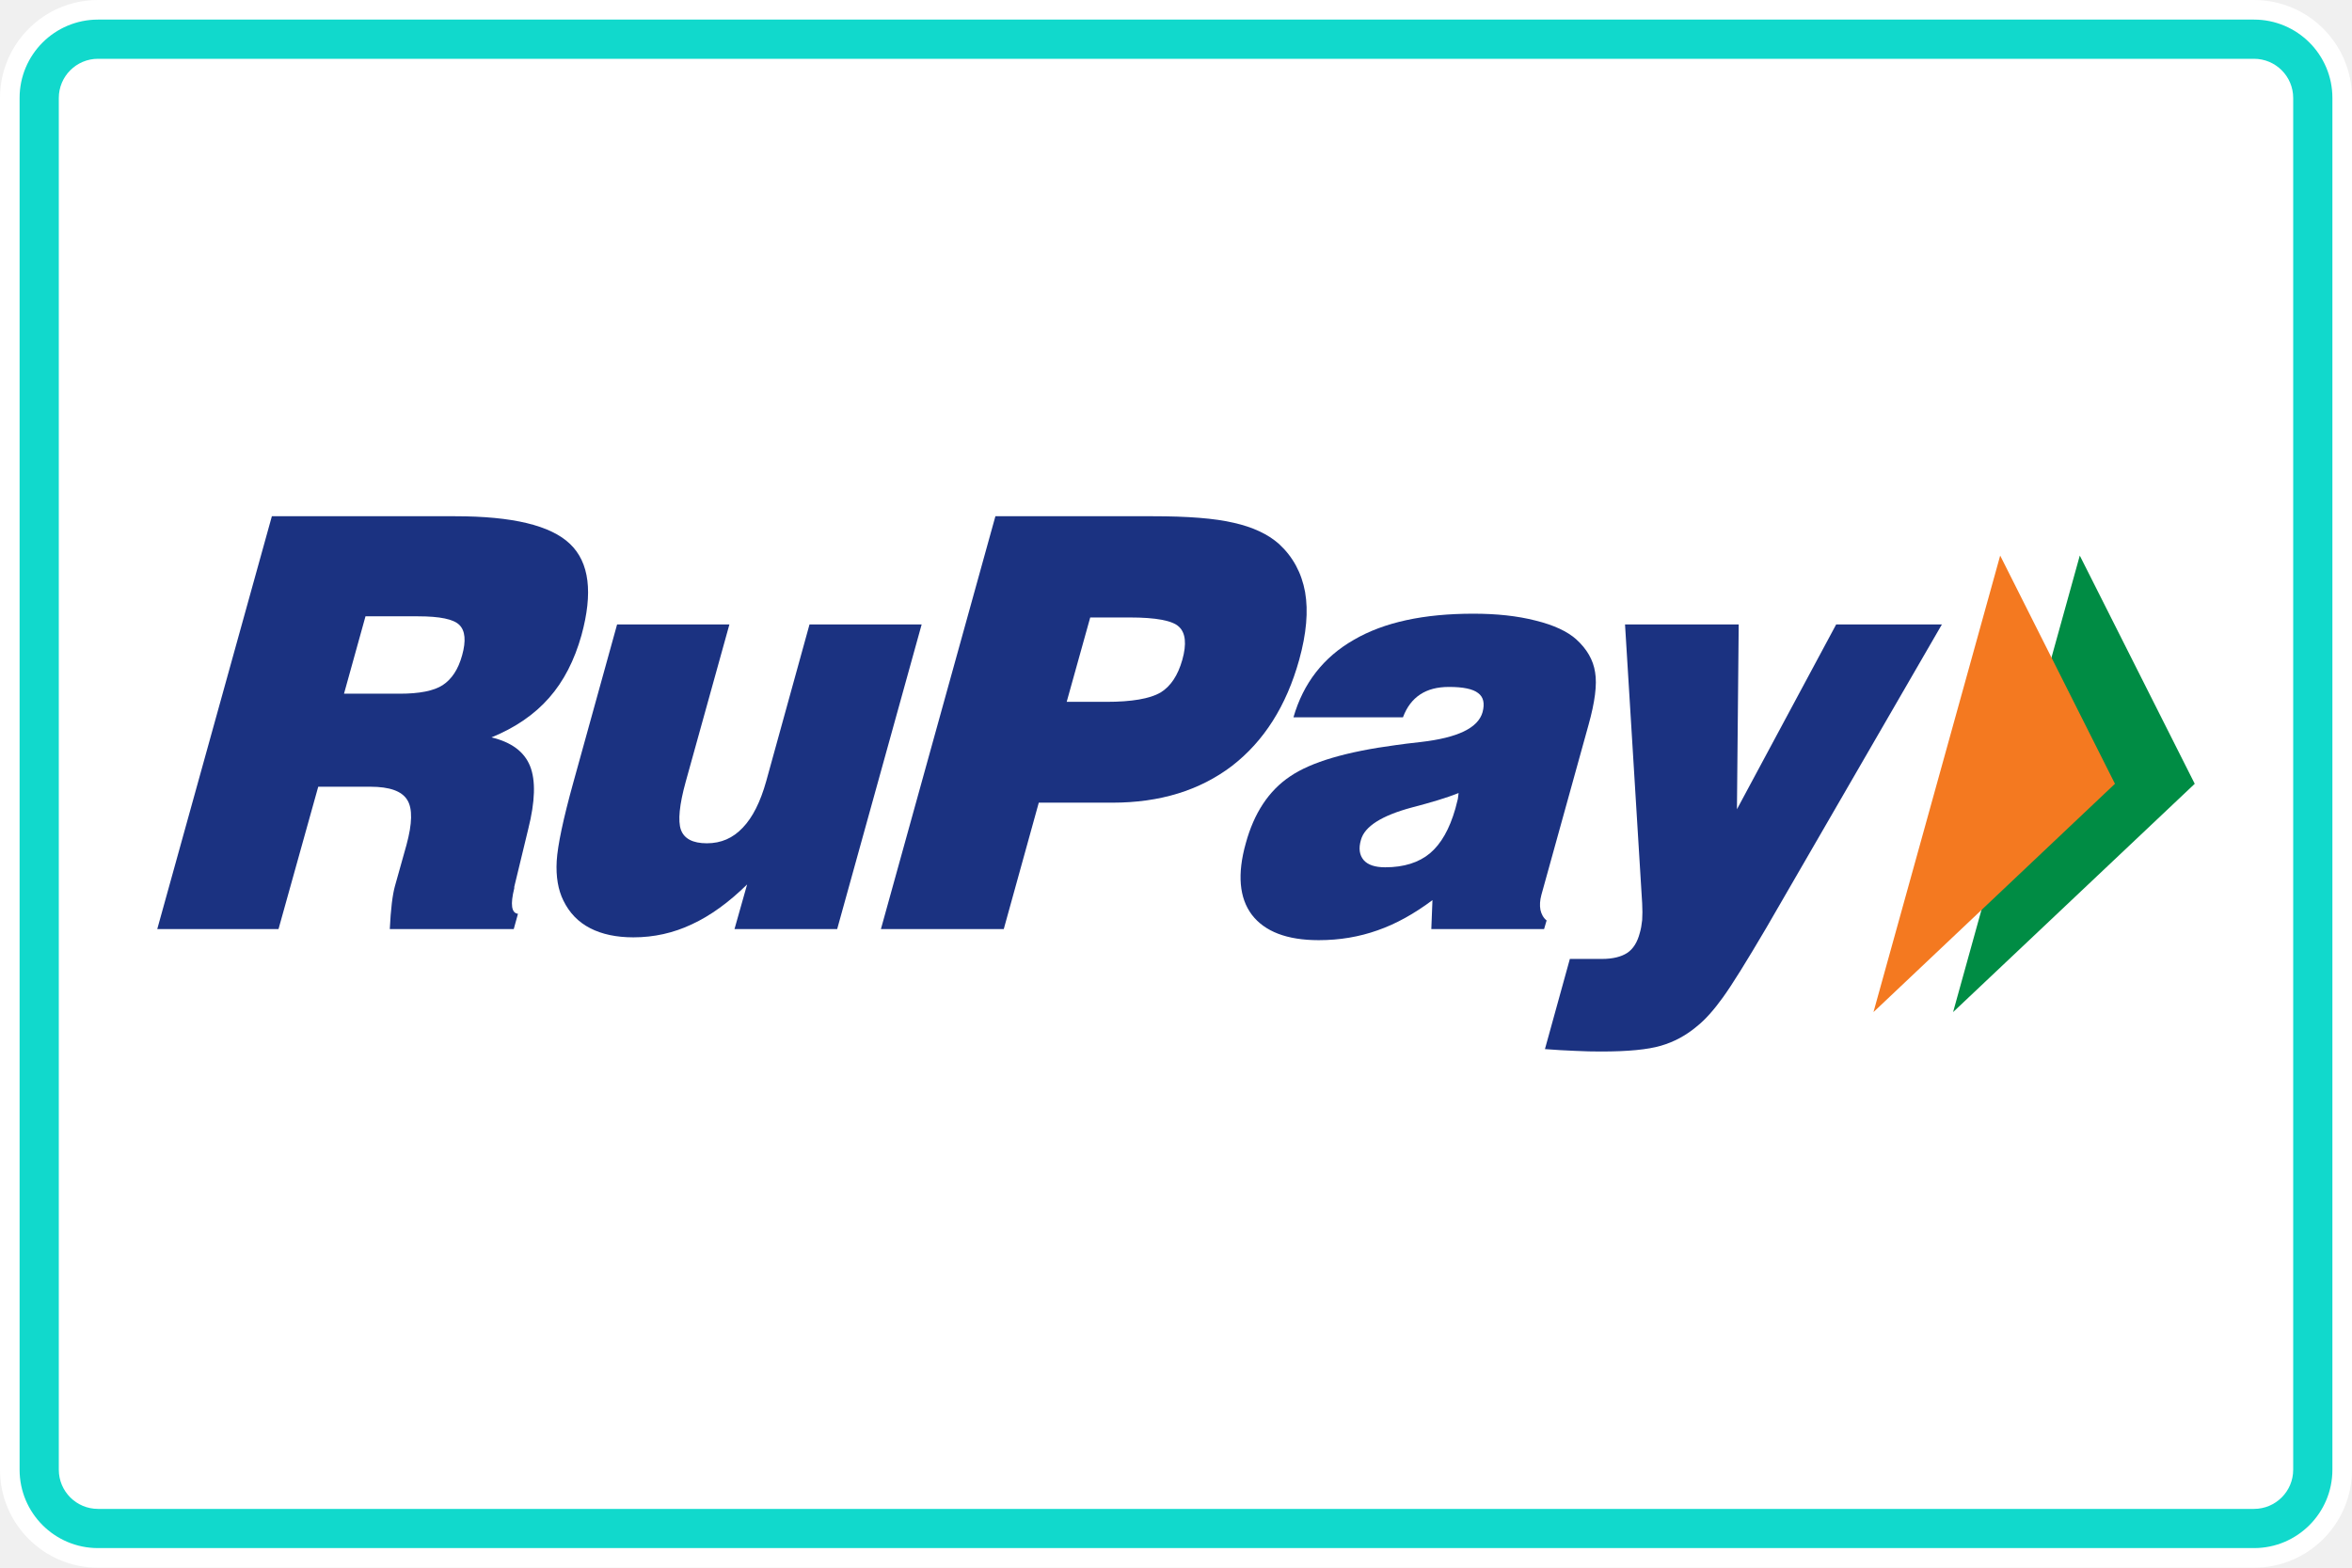
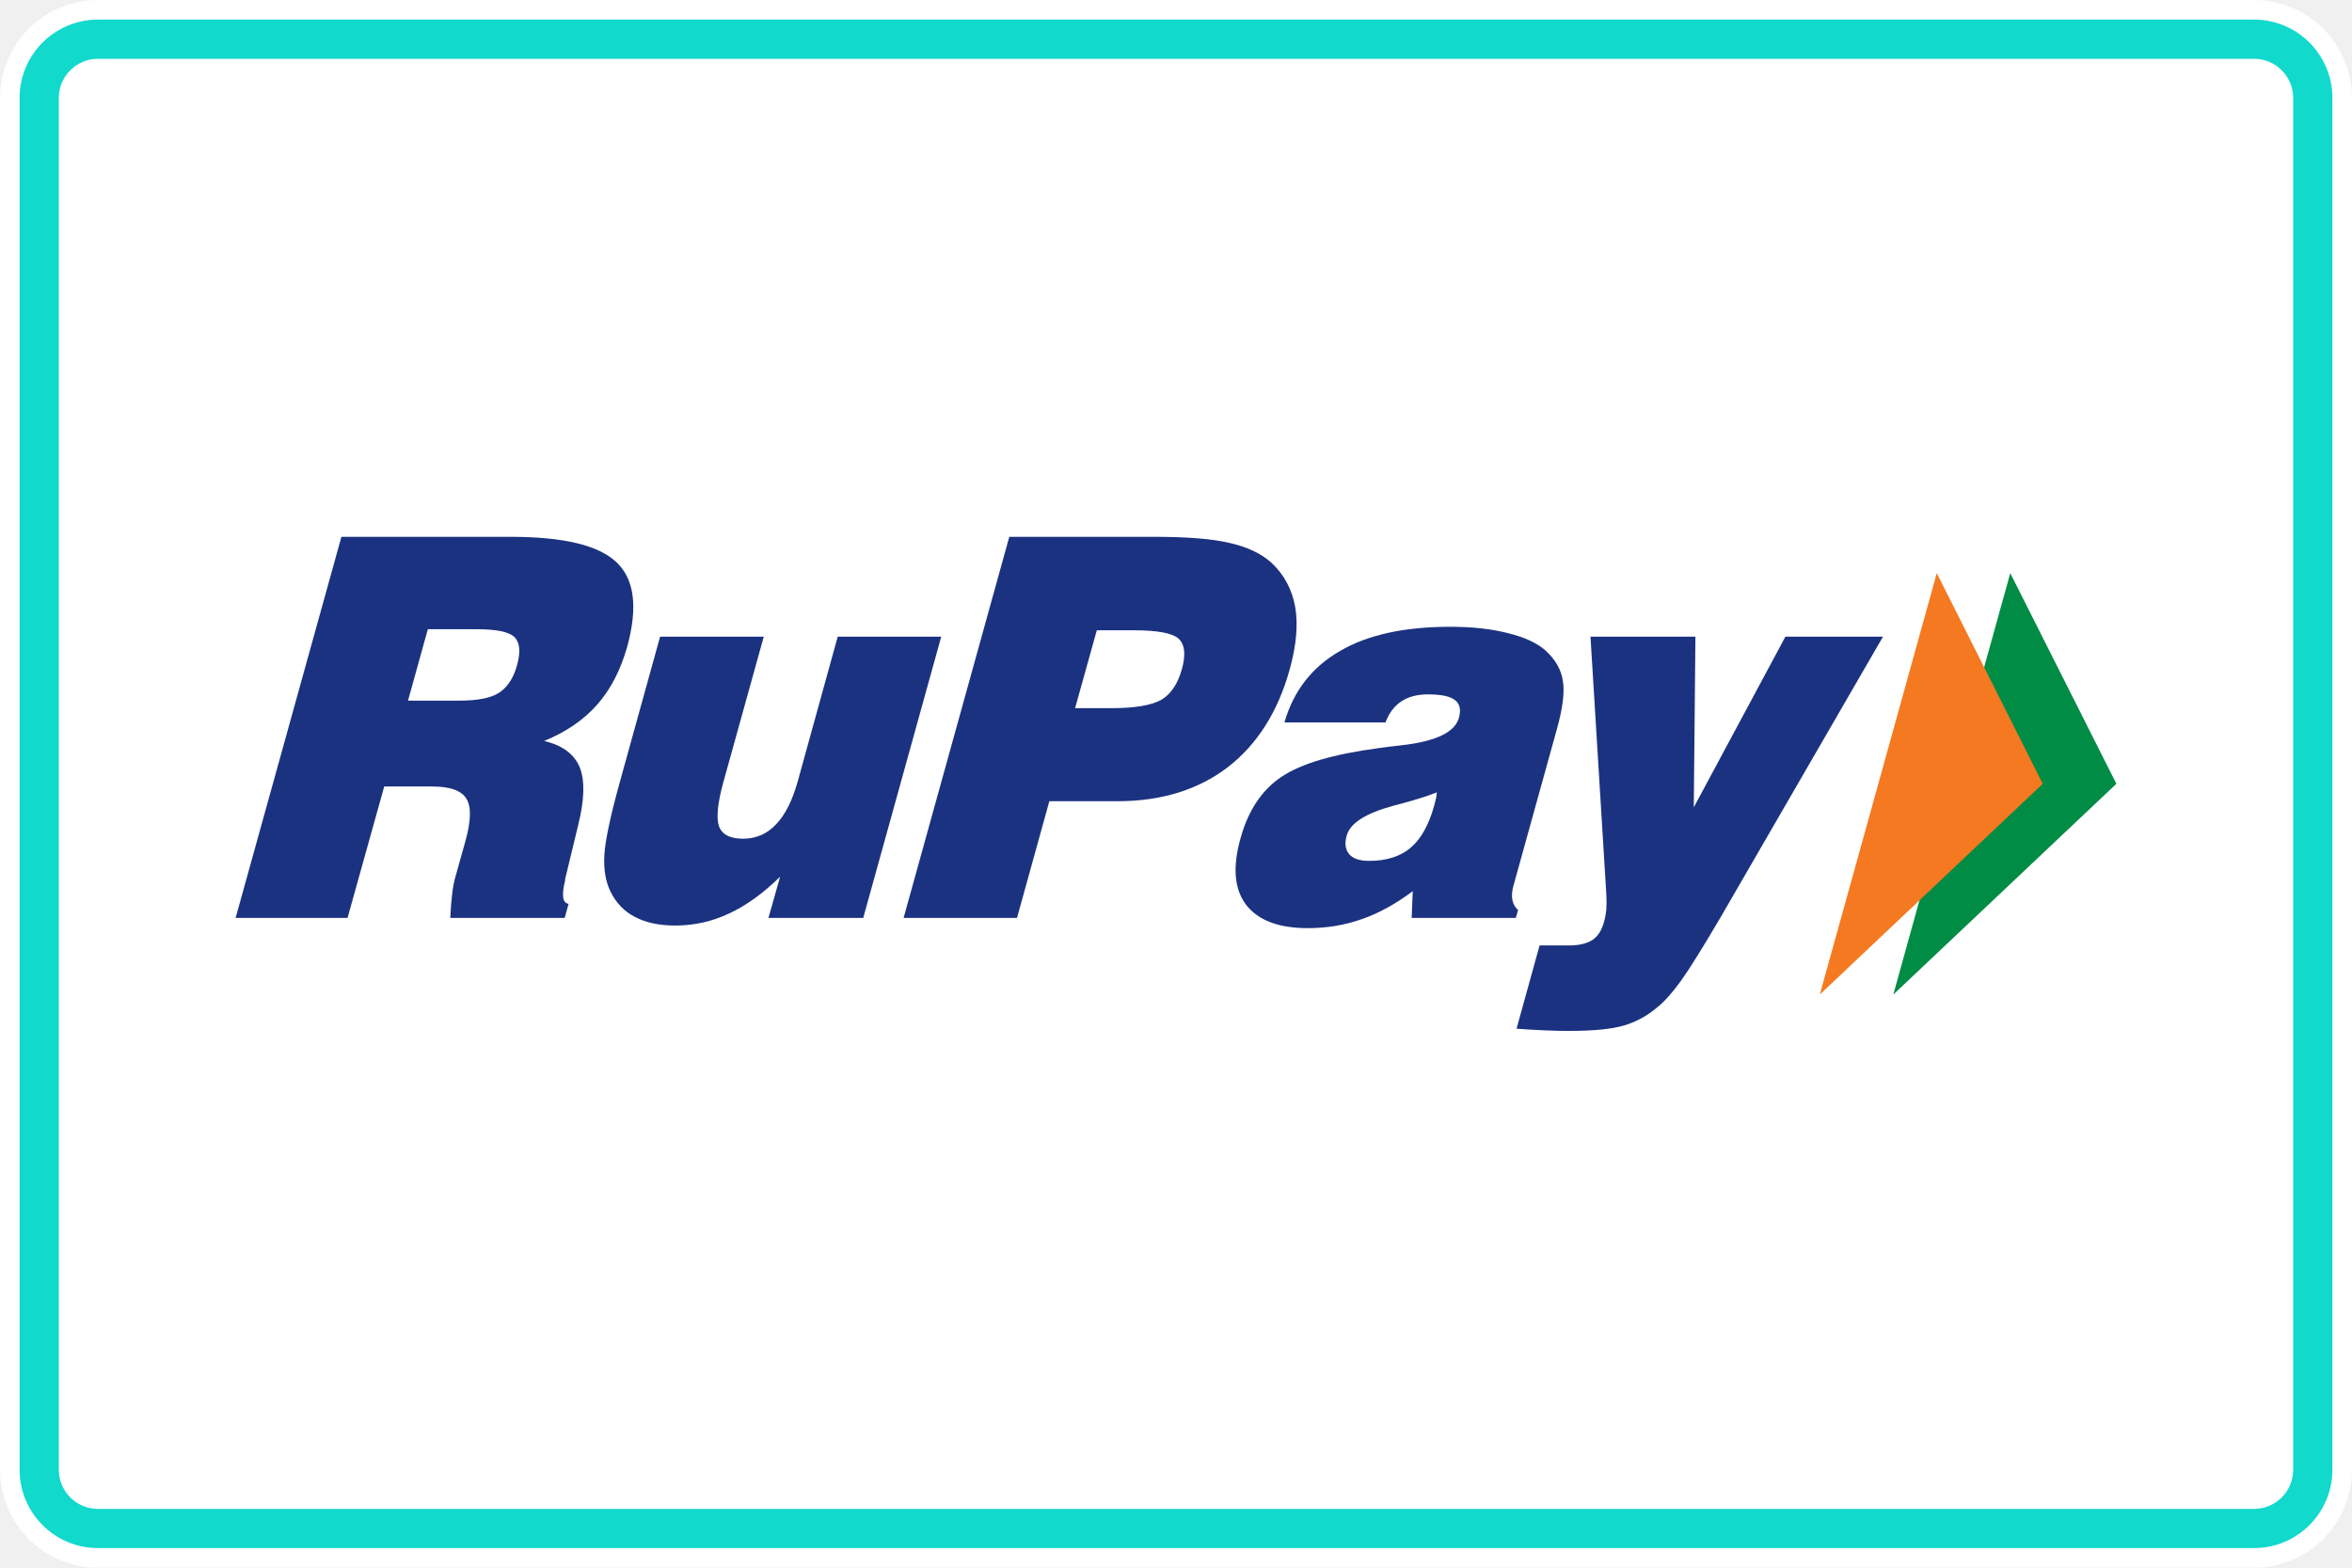
<svg xmlns="http://www.w3.org/2000/svg" width="120" height="80" viewBox="0 0 120 80" role="img" aria-labelledby="t-rupay">
  <rect width="120" height="80" rx="5" fill="#FFFFFF" />
  <rect x="1" y="1" width="118" height="78" rx="4" fill="#11D9CC" />
  <rect x="3" y="3" width="114" height="74" rx="2" fill="#FFFFFF" />
-   <svg x="8" y="8" width="104" height="64" viewBox="0 0 71.867 18.905" preserveAspectRatio="xMidYMid meet">
+   <svg x="12" y="12" width="96" height="56" viewBox="0 0 71.867 18.905" preserveAspectRatio="xMidYMid meet">
    <defs id="defs1595" />
    <g id="layer1">
      <g transform="matrix(0.3527778,0,0,-0.3527778,67.79784,1.403153)" id="g234">
        <path id="path236" style="fill:#008c44;fill-opacity:1;fill-rule:nonzero;stroke:none" d="m 0,0 11.488,-22.811 -24.15,-22.822 z" />
      </g>
      <g transform="matrix(0.3527778,0,0,-0.3527778,64.99146,1.403153)" id="g238">
        <path id="path240" style="fill:#f47920;fill-opacity:1;fill-rule:nonzero;stroke:none" d="M 0,0 11.471,-22.811 -12.663,-45.633 Z" />
      </g>
      <g transform="matrix(0.3527778,0,0,-0.3527778,0.01611121,14.57344)" id="g242">
        <path id="path244" style="fill:#1b3281;fill-opacity:1;fill-rule:nonzero;stroke:none" d="m 0,0 11.454,41.266 h 18.312 c 5.723,0 9.546,-0.906 11.491,-2.773 1.931,-1.852 2.303,-4.875 1.139,-9.124 -0.704,-2.503 -1.774,-4.604 -3.244,-6.264 -1.458,-1.663 -3.381,-2.978 -5.749,-3.945 2.009,-0.483 3.287,-1.442 3.86,-2.88 0.57,-1.438 0.504,-3.535 -0.188,-6.284 L 35.682,4.232 35.678,4.076 C 35.276,2.462 35.395,1.598 36.05,1.528 L 35.628,0 H 23.24 c 0.042,0.971 0.119,1.839 0.201,2.568 0.09,0.746 0.201,1.324 0.311,1.721 l 1.155,4.121 c 0.582,2.143 0.618,3.638 0.078,4.499 -0.545,0.884 -1.765,1.319 -3.691,1.319 H 16.088 L 12.118,0 Z m 18.664,23.527 h 5.576 c 1.954,0 3.396,0.279 4.285,0.856 0.893,0.582 1.556,1.565 1.945,2.987 0.403,1.446 0.304,2.454 -0.274,3.027 -0.577,0.582 -1.958,0.865 -4.129,0.865 h -5.256 z" />
      </g>
      <g transform="matrix(0.3527778,0,0,-0.3527778,26.96639,3.830933)" id="g246">
        <path id="path248" style="fill:#1b3281;fill-opacity:1;fill-rule:nonzero;stroke:none" d="m 0,0 -8.444,-30.451 h -10.261 l 1.261,4.461 c -1.806,-1.774 -3.654,-3.121 -5.517,-3.982 -1.848,-0.876 -3.798,-1.307 -5.851,-1.307 -1.697,0 -3.154,0.308 -4.327,0.919 -1.187,0.609 -2.071,1.535 -2.666,2.756 -0.528,1.069 -0.758,2.389 -0.668,3.966 0.095,1.552 0.643,4.17 1.659,7.836 L -30.438,0 h 11.224 l -4.367,-15.728 c -0.638,-2.302 -0.79,-3.92 -0.479,-4.801 0.324,-0.889 1.189,-1.348 2.593,-1.348 1.414,0 2.603,0.512 3.585,1.557 0.996,1.036 1.765,2.581 2.343,4.637 L -11.208,0 Z" />
      </g>
      <g transform="matrix(0.3527778,0,0,-0.3527778,25.52981,14.57344)" id="g250">
        <path id="path252" style="fill:#1b3281;fill-opacity:1;fill-rule:nonzero;stroke:none" d="m 0,0 11.442,41.266 h 15.74 c 3.473,0 6.161,-0.205 8.078,-0.655 1.913,-0.431 3.413,-1.131 4.528,-2.118 1.397,-1.291 2.253,-2.889 2.605,-4.806 0.331,-1.917 0.135,-4.15 -0.59,-6.772 C 40.521,22.302 38.274,18.767 35.072,16.297 31.86,13.859 27.886,12.634 23.143,12.634 H 15.777 L 12.278,0 Z m 18.566,22.712 h 3.958 c 2.559,0 4.358,0.316 5.412,0.926 1.02,0.618 1.745,1.716 2.187,3.277 0.442,1.582 0.328,2.688 -0.34,3.306 -0.643,0.615 -2.286,0.926 -4.915,0.926 h -3.95 z" />
      </g>
      <g transform="matrix(0.3527778,0,0,-0.3527778,44.93499,14.57344)" id="g254">
        <path id="path256" style="fill:#1b3281;fill-opacity:1;fill-rule:nonzero;stroke:none" d="m 0,0 0.114,2.892 c -1.81,-1.355 -3.643,-2.379 -5.486,-3.019 -1.835,-0.652 -3.789,-0.983 -5.882,-0.983 -3.179,0 -5.396,0.864 -6.678,2.536 -1.266,1.675 -1.474,4.08 -0.61,7.148 0.827,3.028 2.298,5.257 4.42,6.682 2.11,1.442 5.634,2.474 10.578,3.134 0.627,0.102 1.467,0.184 2.519,0.311 3.655,0.423 5.707,1.397 6.149,2.986 0.23,0.87 0.09,1.512 -0.45,1.906 -0.521,0.409 -1.495,0.61 -2.901,0.61 -1.167,0 -2.106,-0.242 -2.876,-0.745 -0.769,-0.508 -1.343,-1.25 -1.732,-2.294 h -10.943 c 0.988,3.428 3.007,6.018 6.038,7.75 3.02,1.762 7.002,2.61 11.934,2.61 2.319,0 4.396,-0.217 6.232,-0.688 1.839,-0.451 3.183,-1.094 4.055,-1.872 1.073,-0.971 1.708,-2.078 1.889,-3.302 0.209,-1.221 -0.02,-2.971 -0.66,-5.261 L 11.003,3.424 C 10.852,2.868 10.823,2.372 10.905,1.921 11.003,1.491 11.191,1.123 11.523,0.86 L 11.27,0 Z M 2.728,13.597 C 1.536,13.118 -0.013,12.659 -1.938,12.155 -4.961,11.344 -6.662,10.262 -7.03,8.923 -7.285,8.062 -7.182,7.399 -6.761,6.895 c 0.415,-0.479 1.136,-0.721 2.152,-0.721 1.863,0 3.359,0.471 4.474,1.401 1.118,0.942 1.954,2.421 2.539,4.461 0.102,0.434 0.192,0.746 0.25,0.979 z" />
      </g>
      <g transform="matrix(0.3527778,0,0,-0.3527778,48.94095,18.80642)" id="g258">
        <path id="path260" style="fill:#1b3281;fill-opacity:1;fill-rule:nonzero;stroke:none" d="m 0,0 2.491,9.013 h 3.212 c 1.073,0 1.917,0.212 2.515,0.598 0.607,0.401 1.02,1.077 1.258,1.987 0.119,0.401 0.192,0.823 0.242,1.302 0.032,0.508 0.032,1.045 0,1.667 L 8.004,42.45 H 19.365 L 19.189,23.974 29.107,42.45 H 39.672 L 22.138,12.146 C 20.148,8.759 18.702,6.432 17.784,5.162 16.878,3.908 16.018,2.933 15.183,2.273 14.101,1.36 12.893,0.713 11.589,0.336 10.282,-0.049 8.292,-0.241 5.617,-0.241 c -0.77,0 -1.656,0.015 -2.614,0.065 C 2.052,-0.139 1.037,-0.082 0,0" />
      </g>
    </g>
  </svg>
</svg>
